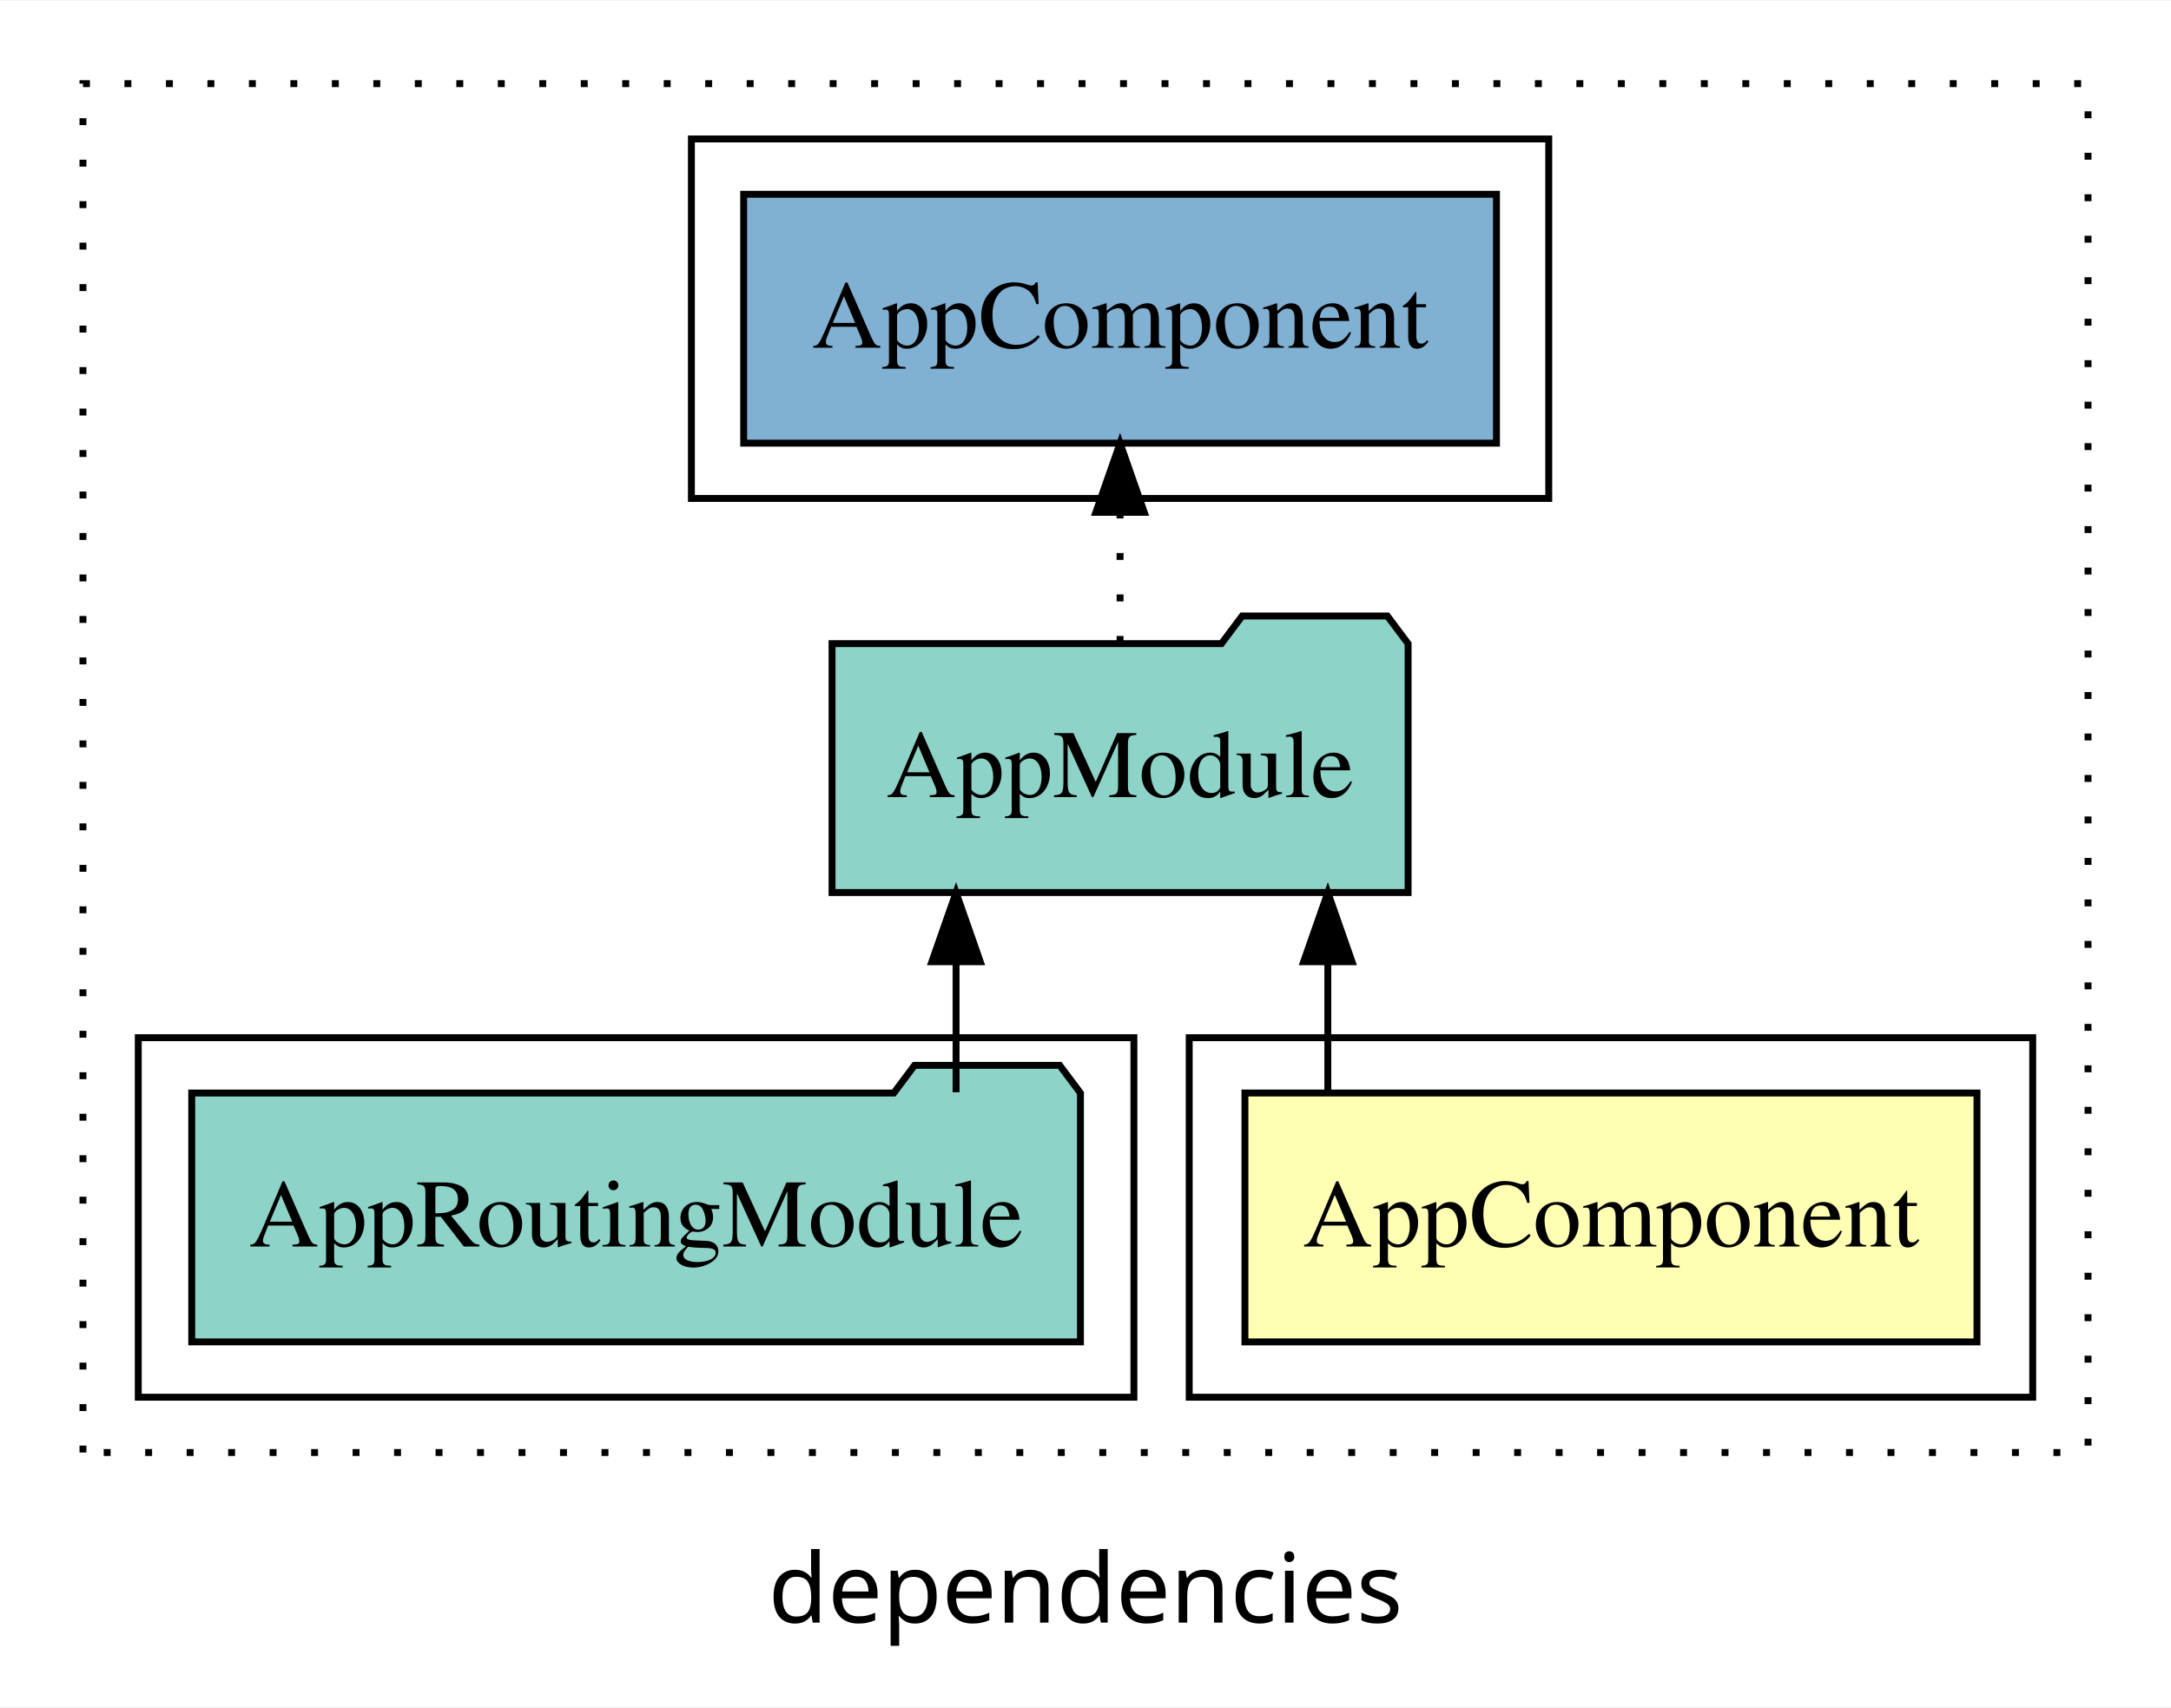
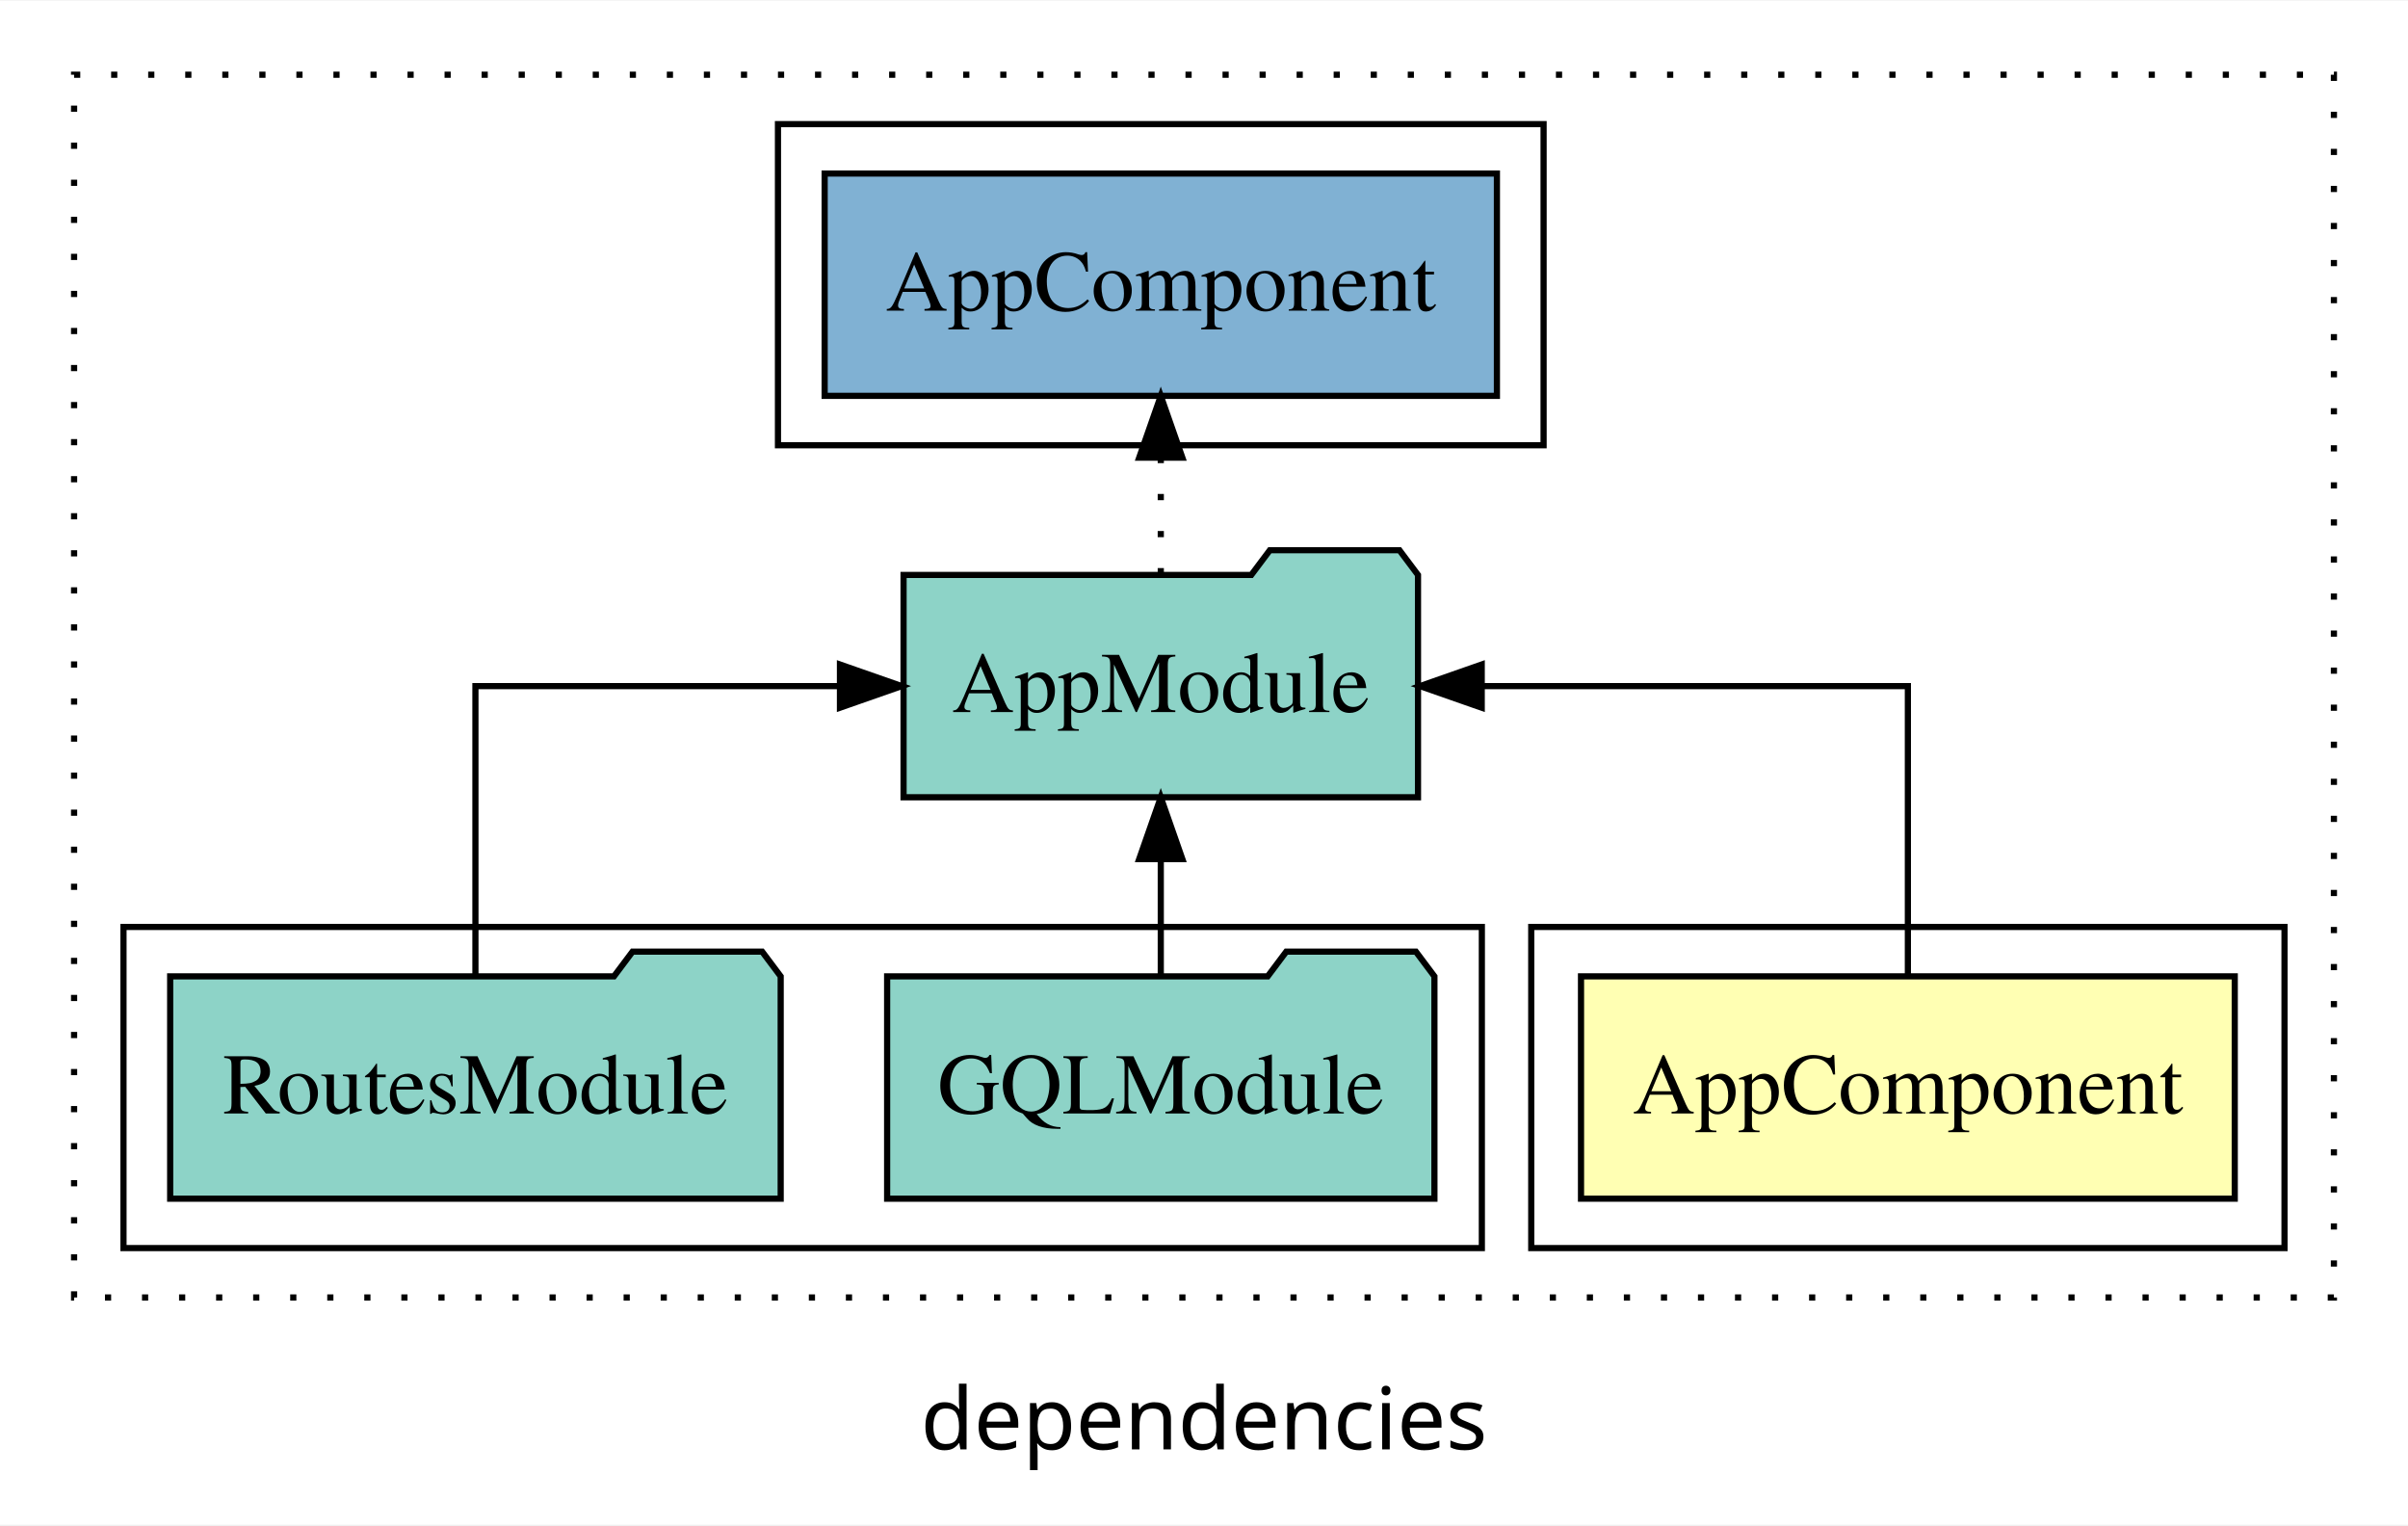
- <svg xmlns="http://www.w3.org/2000/svg" width="314pt" height="247pt" viewBox="0.00 0.00 314.00 246.80">
+ <svg xmlns="http://www.w3.org/2000/svg" width="390pt" height="247pt" viewBox="0.00 0.00 390.00 246.80">
  <g id="graph0" class="graph" transform="scale(1 1) rotate(0) translate(4 242.8)">
-     <polygon fill="white" stroke="transparent" points="-4,4 -4,-242.8 310,-242.8 310,4 -4,4" />
-     <text text-anchor="middle" x="153" y="-8.2" font-family="sans-serif" font-size="14.00">dependencies</text>
+     <polygon fill="white" stroke="transparent" points="-4,4 -4,-242.8 386,-242.8 386,4 -4,4" />
+     <text text-anchor="middle" x="191" y="-8.2" font-family="sans-serif" font-size="14.00">dependencies</text>
    <g id="clust1" class="cluster">
-       <polygon fill="none" stroke="black" stroke-dasharray="1,5" points="8,-32.8 8,-230.8 298,-230.8 298,-32.8 8,-32.8" />
+       <polygon fill="none" stroke="black" stroke-dasharray="1,5" points="8,-32.8 8,-230.8 374,-230.8 374,-32.8 8,-32.8" />
    </g>
    <g id="clust2" class="cluster">
-       <polygon fill="none" stroke="black" points="168,-40.8 168,-92.8 290,-92.8 290,-40.8 168,-40.8" />
+       <polygon fill="none" stroke="black" points="244,-40.8 244,-92.8 366,-92.8 366,-40.8 244,-40.8" />
    </g>
    <g id="clust4" class="cluster">
-       <polygon fill="none" stroke="black" points="16,-40.8 16,-92.8 160,-92.8 160,-40.8 16,-40.8" />
+       <polygon fill="none" stroke="black" points="16,-40.8 16,-92.8 236,-92.8 236,-40.8 16,-40.8" />
    </g>
    <g id="clust6" class="cluster">
-       <polygon fill="none" stroke="black" points="96,-170.8 96,-222.8 220,-222.8 220,-170.8 96,-170.8" />
+       <polygon fill="none" stroke="black" points="122,-170.8 122,-222.8 246,-222.8 246,-170.8 122,-170.8" />
    </g>
    <g id="node1" class="node">
-       <polygon fill="#ffffb3" stroke="black" points="281.94,-84.8 176.06,-84.8 176.06,-48.8 281.94,-48.8 281.94,-84.8" />
-       <text text-anchor="middle" x="229" y="-62.6" font-family="Times,serif" font-size="14.00">AppComponent</text>
+       <polygon fill="#ffffb3" stroke="black" points="357.94,-84.8 252.06,-84.8 252.06,-48.8 357.94,-48.8 357.94,-84.8" />
+       <text text-anchor="middle" x="305" y="-62.6" font-family="Times,serif" font-size="14.00">AppComponent</text>
    </g>
    <g id="node2" class="node">
-       <polygon fill="#8dd3c7" stroke="black" points="199.66,-149.8 196.66,-153.8 175.66,-153.8 172.66,-149.8 116.34,-149.8 116.34,-113.8 199.66,-113.8 199.66,-149.8" />
-       <text text-anchor="middle" x="158" y="-127.6" font-family="Times,serif" font-size="14.00">AppModule</text>
+       <polygon fill="#8dd3c7" stroke="black" points="225.66,-149.8 222.66,-153.8 201.66,-153.8 198.66,-149.8 142.34,-149.8 142.34,-113.8 225.66,-113.8 225.66,-149.8" />
+       <text text-anchor="middle" x="184" y="-127.6" font-family="Times,serif" font-size="14.00">AppModule</text>
    </g>
    <g id="edge1" class="edge">
-       <path fill="none" stroke="black" d="M188.05,-84.91C188.05,-84.91 188.05,-103.79 188.05,-103.79" />
-       <polygon fill="black" stroke="black" points="184.55,-103.79 188.05,-113.79 191.55,-103.79 184.55,-103.79" />
+       <path fill="none" stroke="black" d="M305,-84.91C305,-104.14 305,-131.8 305,-131.8 305,-131.8 235.98,-131.8 235.98,-131.8" />
+       <polygon fill="black" stroke="black" points="235.98,-128.3 225.98,-131.8 235.98,-135.3 235.98,-128.3" />
+     </g>
+     <g id="node5" class="node">
+       <polygon fill="#80b1d3" stroke="black" points="238.44,-214.8 129.56,-214.8 129.56,-178.8 238.44,-178.8 238.44,-214.8" />
+       <text text-anchor="middle" x="184" y="-192.6" font-family="Times,serif" font-size="14.00">AppComponent </text>
+     </g>
+     <g id="edge4" class="edge">
+       <path fill="none" stroke="black" stroke-dasharray="1,5" d="M184,-149.91C184,-149.91 184,-168.79 184,-168.79" />
+       <polygon fill="black" stroke="black" points="180.5,-168.79 184,-178.79 187.5,-168.79 180.5,-168.79" />
+     </g>
+     <g id="node3" class="node">
+       <polygon fill="#8dd3c7" stroke="black" points="228.32,-84.8 225.32,-88.8 204.32,-88.8 201.32,-84.8 139.68,-84.8 139.68,-48.8 228.32,-48.8 228.32,-84.8" />
+       <text text-anchor="middle" x="184" y="-62.6" font-family="Times,serif" font-size="14.00">GQLModule</text>
+     </g>
+     <g id="edge2" class="edge">
+       <path fill="none" stroke="black" d="M184,-84.91C184,-84.91 184,-103.79 184,-103.79" />
+       <polygon fill="black" stroke="black" points="180.5,-103.79 184,-113.79 187.5,-103.79 180.5,-103.79" />
    </g>
    <g id="node4" class="node">
-       <polygon fill="#80b1d3" stroke="black" points="212.44,-214.8 103.56,-214.8 103.56,-178.8 212.44,-178.8 212.44,-214.8" />
-       <text text-anchor="middle" x="158" y="-192.6" font-family="Times,serif" font-size="14.00">AppComponent </text>
+       <polygon fill="#8dd3c7" stroke="black" points="122.44,-84.8 119.44,-88.8 98.44,-88.8 95.44,-84.8 23.56,-84.8 23.56,-48.8 122.44,-48.8 122.44,-84.8" />
+       <text text-anchor="middle" x="73" y="-62.6" font-family="Times,serif" font-size="14.00">RoutesModule</text>
    </g>
    <g id="edge3" class="edge">
-       <path fill="none" stroke="black" stroke-dasharray="1,5" d="M158,-149.91C158,-149.91 158,-168.79 158,-168.79" />
-       <polygon fill="black" stroke="black" points="154.5,-168.79 158,-178.79 161.5,-168.79 154.5,-168.79" />
-     </g>
-     <g id="node3" class="node">
-       <polygon fill="#8dd3c7" stroke="black" points="152.27,-84.8 149.27,-88.8 128.27,-88.8 125.27,-84.8 23.73,-84.8 23.73,-48.8 152.27,-48.8 152.27,-84.8" />
-       <text text-anchor="middle" x="88" y="-62.6" font-family="Times,serif" font-size="14.00">AppRoutingModule</text>
-     </g>
-     <g id="edge2" class="edge">
-       <path fill="none" stroke="black" d="M134.28,-84.91C134.28,-84.91 134.28,-103.79 134.28,-103.79" />
-       <polygon fill="black" stroke="black" points="130.78,-103.79 134.28,-113.79 137.78,-103.79 130.78,-103.79" />
+       <path fill="none" stroke="black" d="M73,-84.91C73,-104.14 73,-131.8 73,-131.8 73,-131.8 132.04,-131.8 132.04,-131.8" />
+       <polygon fill="black" stroke="black" points="132.04,-135.3 142.04,-131.8 132.04,-128.3 132.04,-135.3" />
    </g>
  </g>
</svg>
